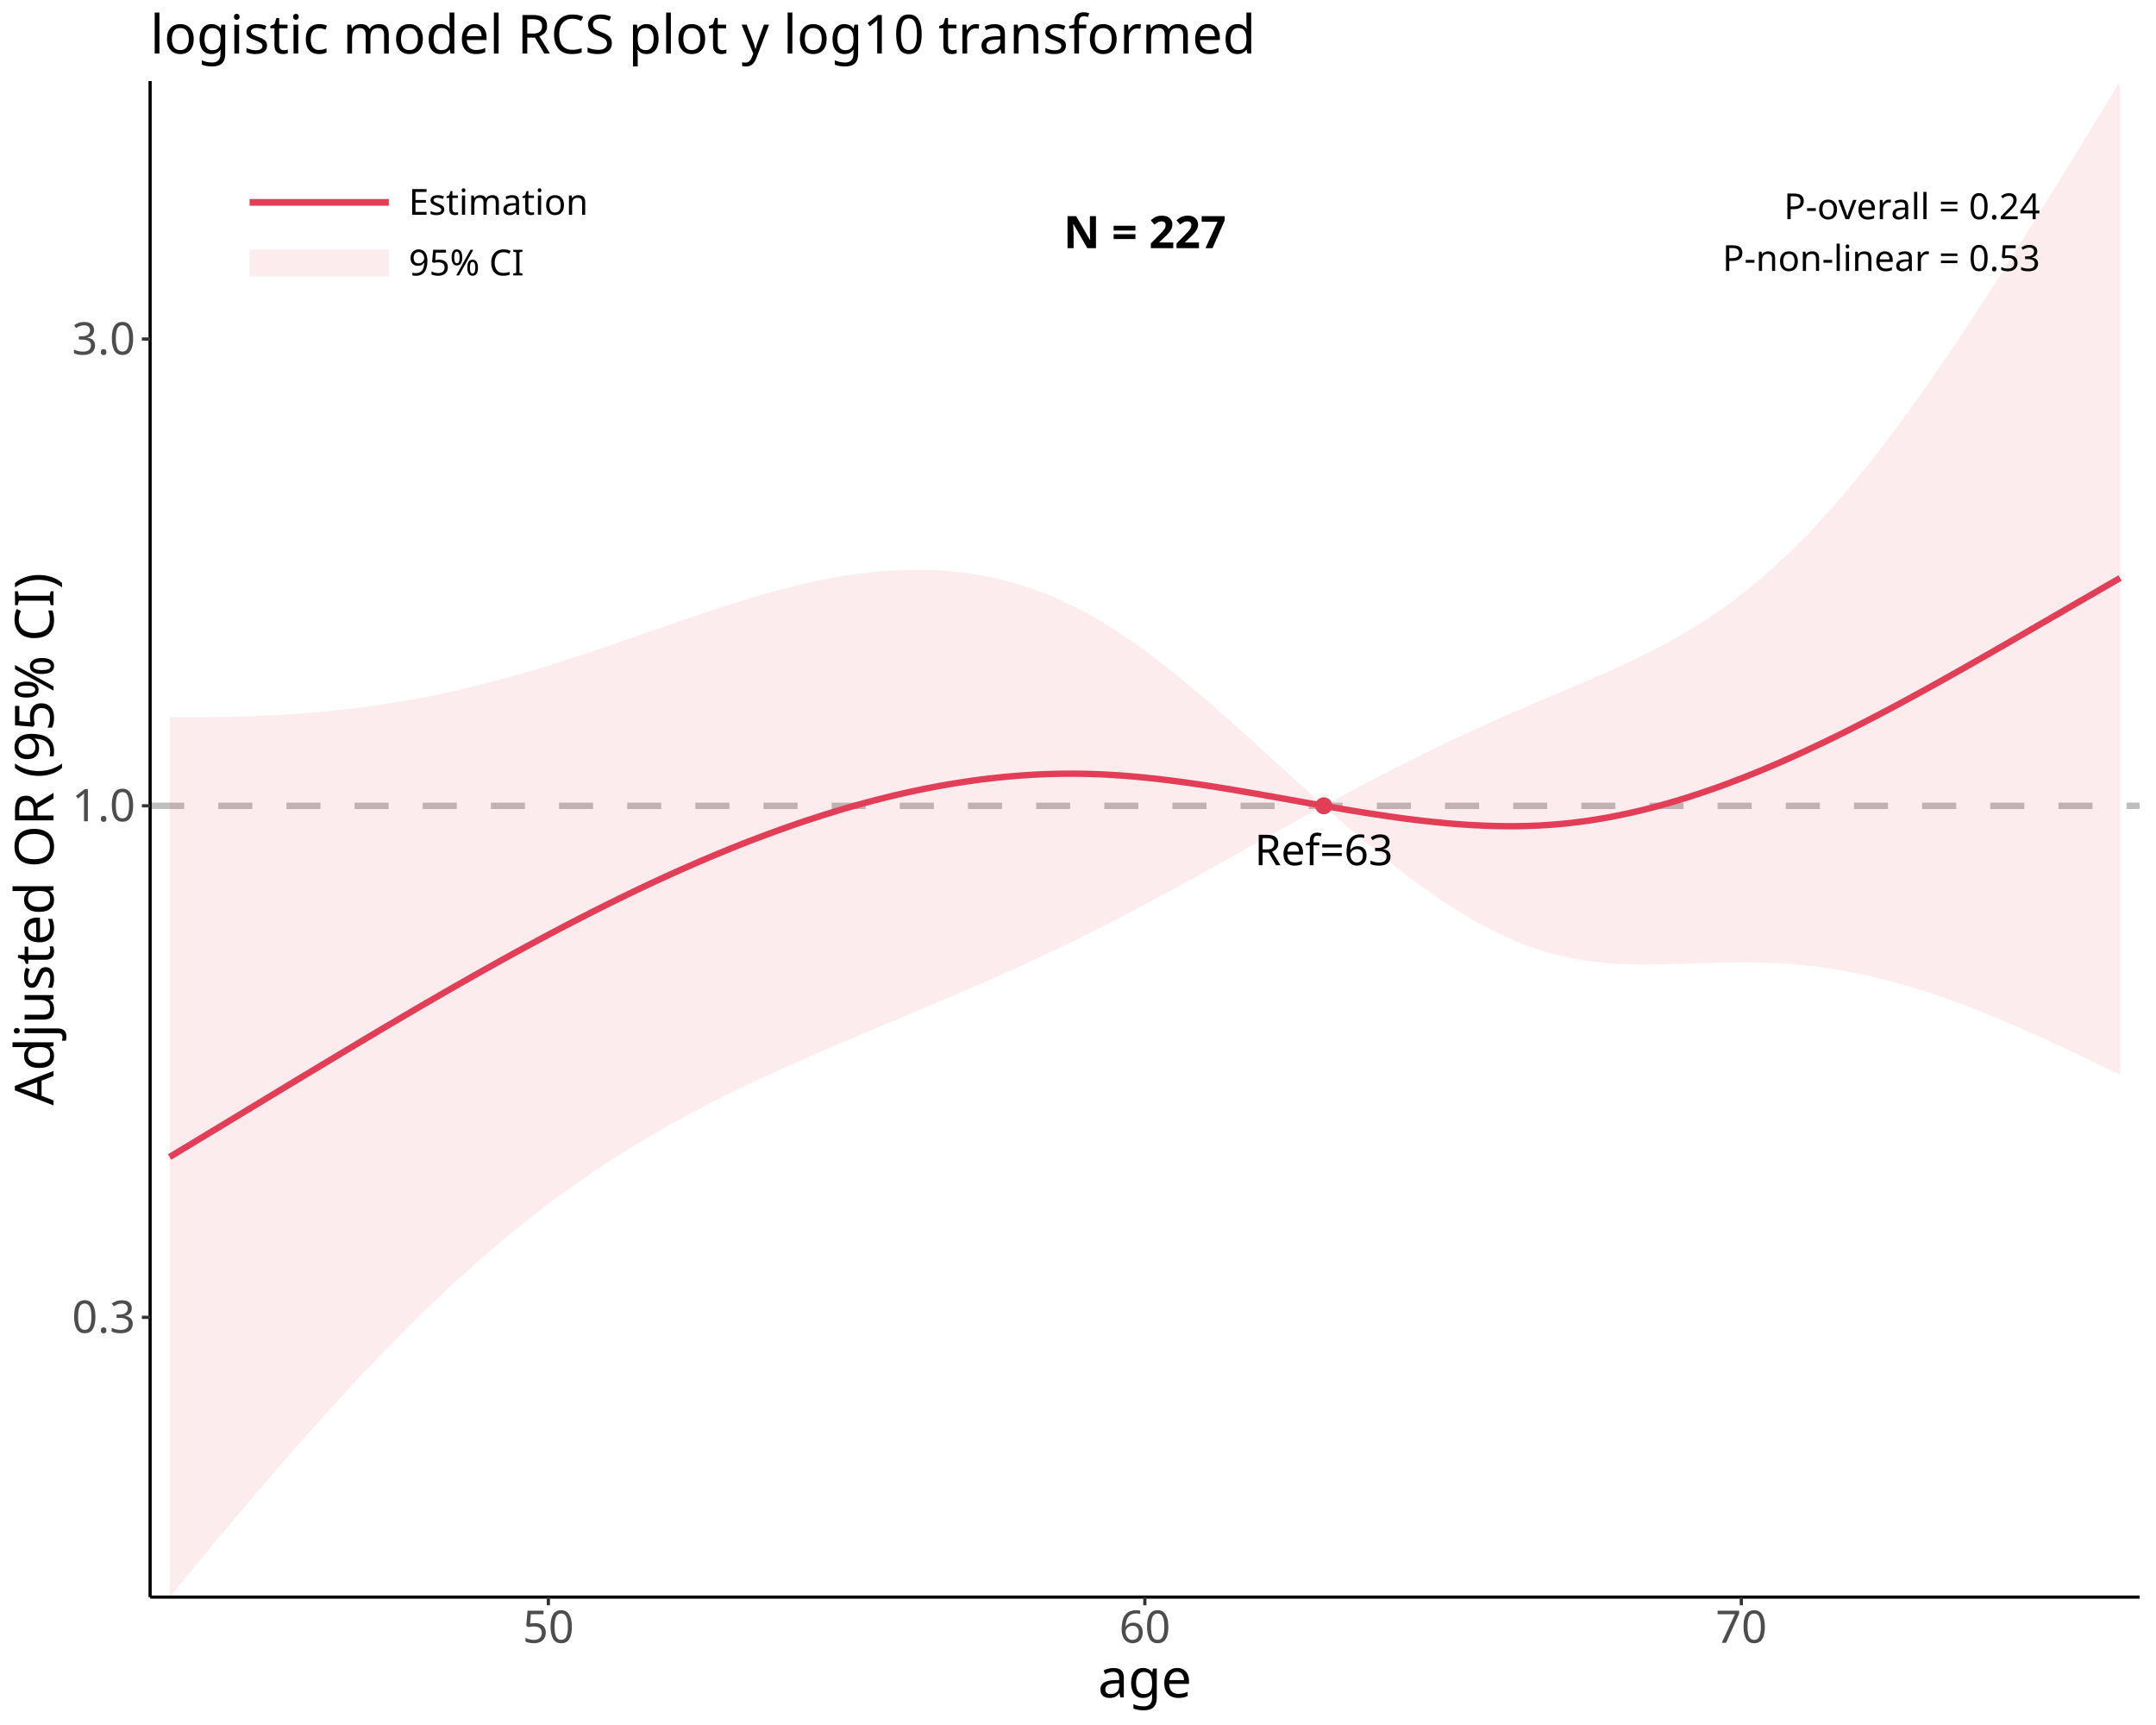
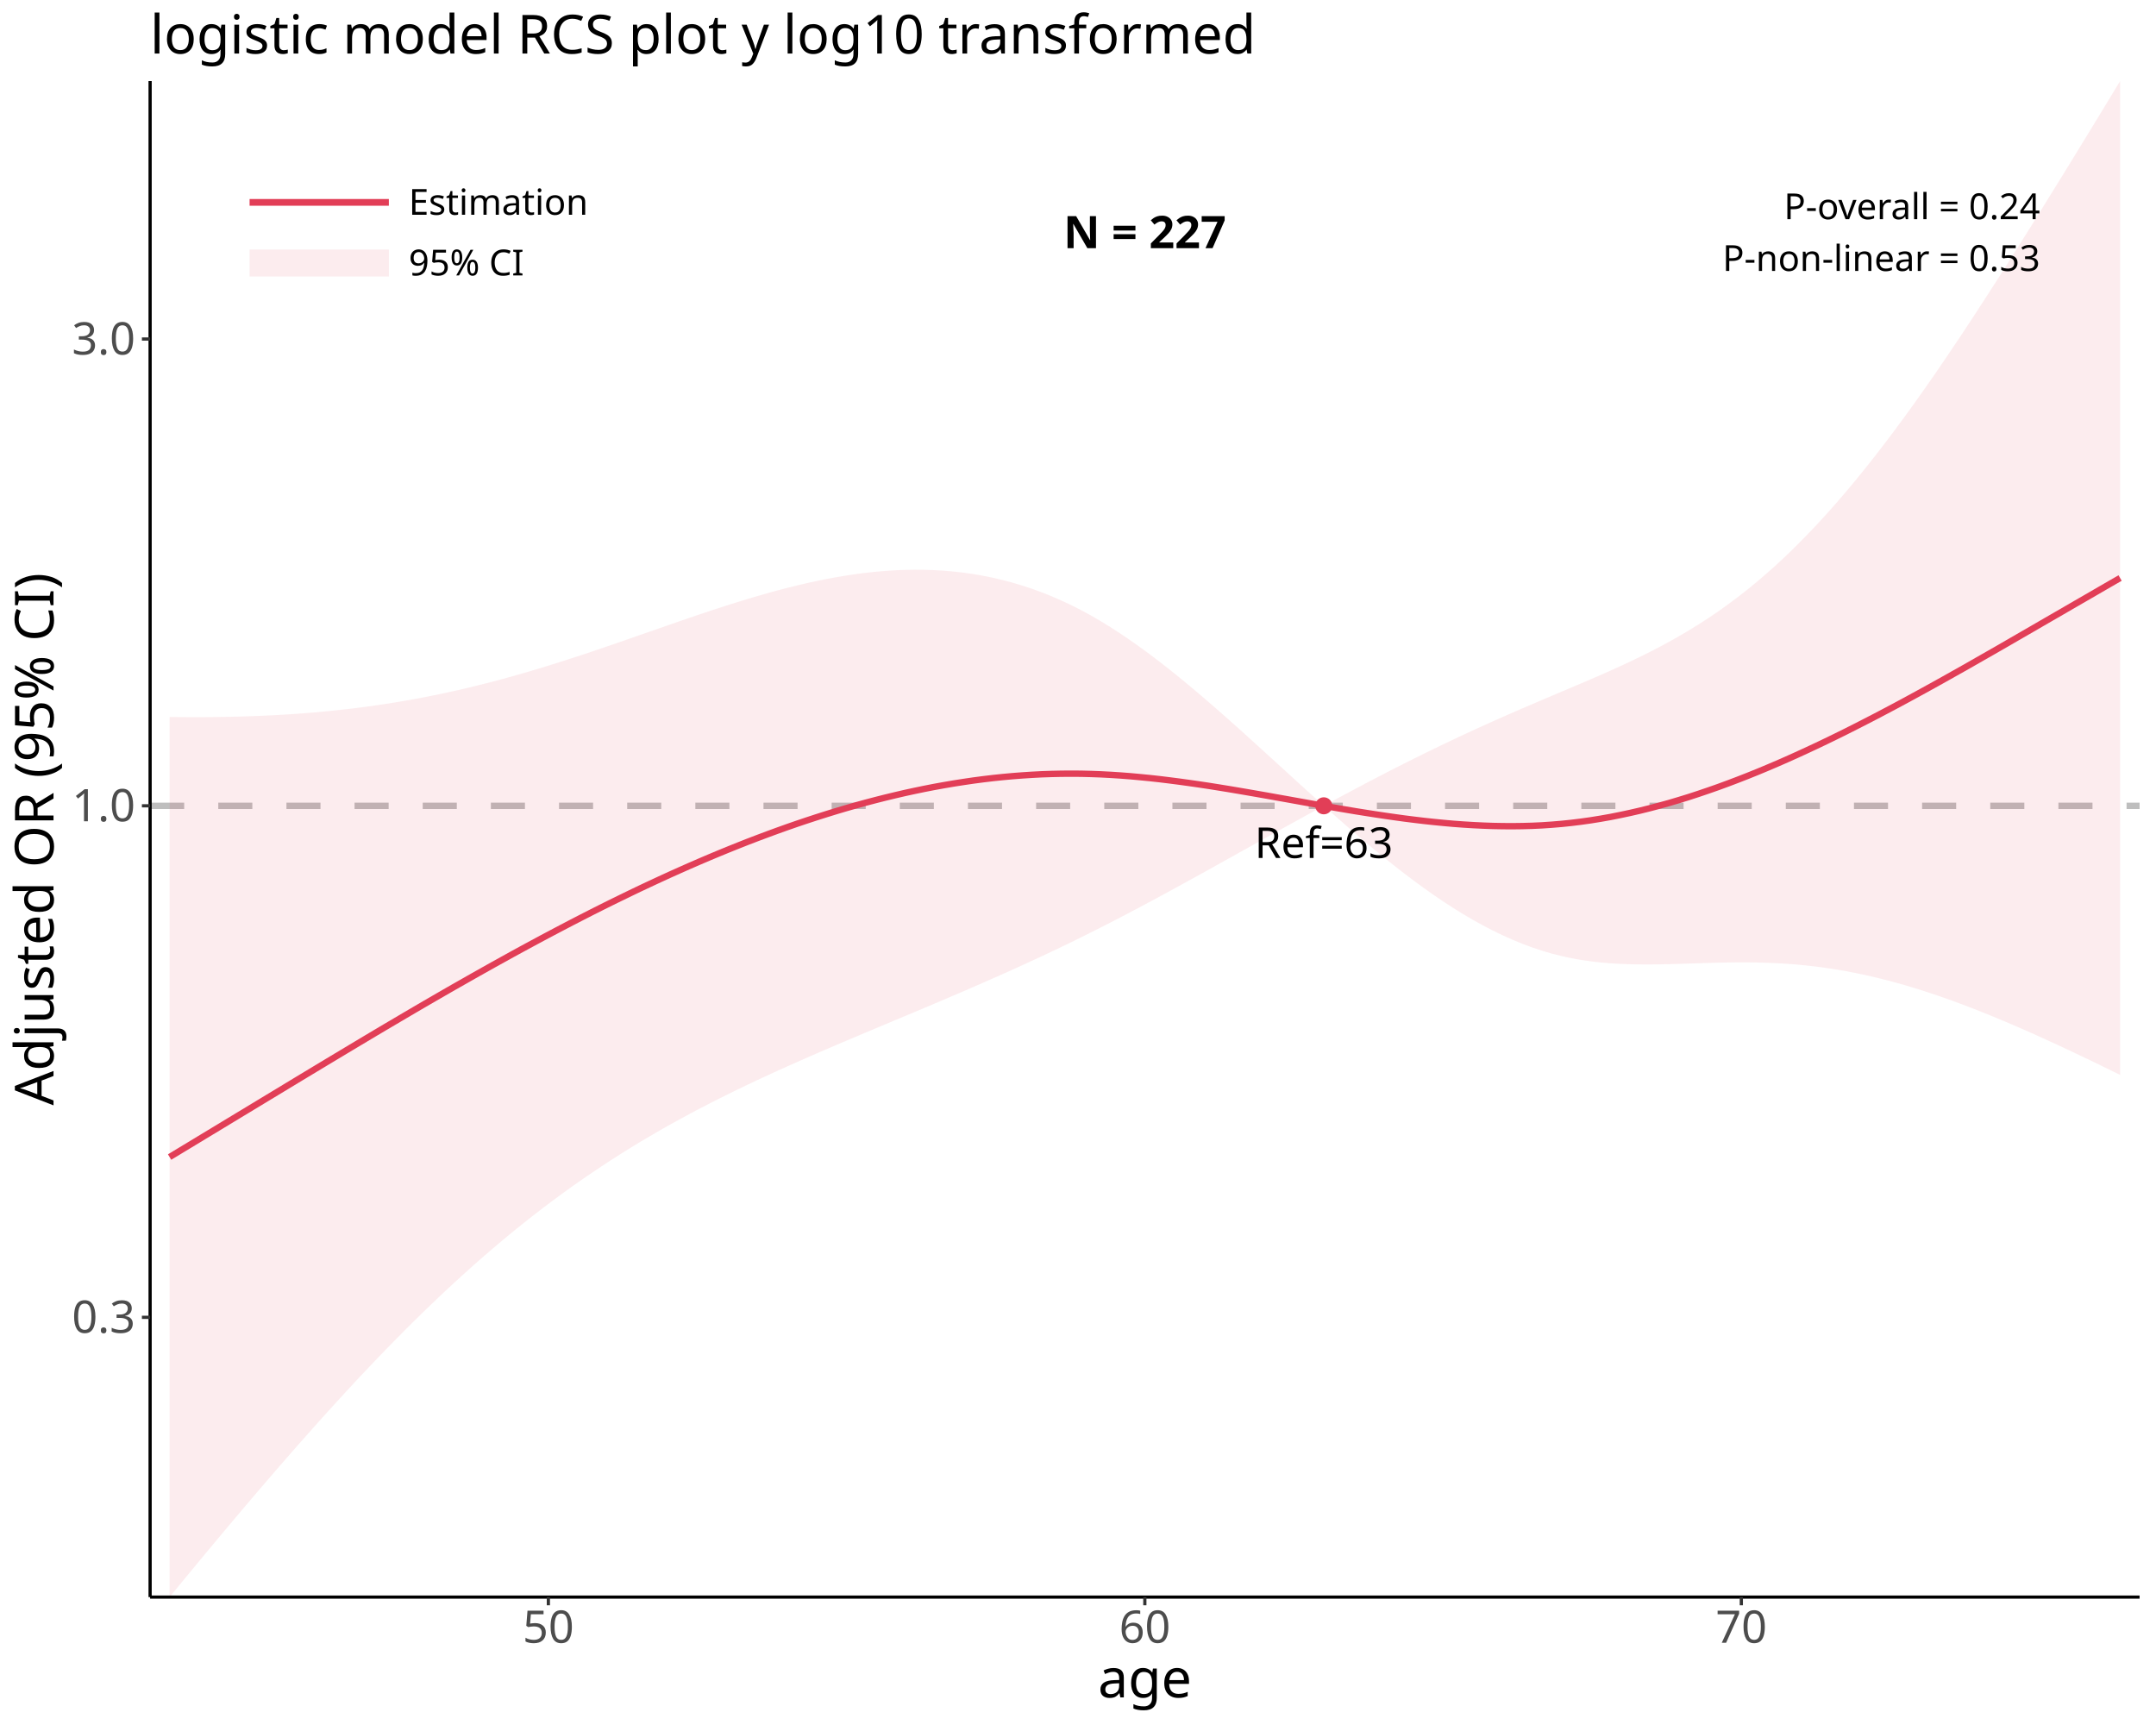
<svg xmlns="http://www.w3.org/2000/svg" class="svglite" data-engine-version="2.0" width="720.00pt" height="576.00pt" viewBox="0 0 720.00 576.00">
  <defs>
    <style type="text/css">
    .svglite line, .svglite polyline, .svglite polygon, .svglite path, .svglite rect, .svglite circle {
      fill: none;
      stroke: #000000;
      stroke-linecap: round;
      stroke-linejoin: round;
      stroke-miterlimit: 10.00;
    }
  </style>
  </defs>
  <rect width="100%" height="100%" style="stroke: none; fill: #FFFFFF;" />
  <defs>
    <clipPath id="cpMC4wMHw3MjAuMDB8MC4wMHw1NzYuMDA=">
      <rect x="0.00" y="0.00" width="720.00" height="576.00" />
    </clipPath>
  </defs>
  <g clip-path="url(#cpMC4wMHw3MjAuMDB8MC4wMHw1NzYuMDA=)">
    <rect x="0" y="0.00" width="720.00" height="576.00" style="stroke-width: 1.07; stroke: #FFFFFF; fill: #FFFFFF;" />
  </g>
  <defs>
    <clipPath id="cpNTAuMTN8NzE0LjUyfDI3LjA4fDUzMy4yOQ==">
      <rect x="50.13" y="27.08" width="664.39" height="506.20" />
    </clipPath>
  </defs>
  <g clip-path="url(#cpNTAuMTN8NzE0LjUyfDI3LjA4fDUzMy4yOQ==)">
    <rect x="50.13" y="27.08" width="664.39" height="506.20" style="stroke-width: 1.07; stroke: none; fill: #FFFFFF;" />
    <line x1="50.13" y1="269.07" x2="714.52" y2="269.07" style="stroke-width: 2.13; stroke: #BEBEBE; stroke-dasharray: 11.38,11.38; stroke-linecap: butt;" />
    <circle cx="442.08" cy="269.07" r="2.49" style="stroke-width: 0.71; stroke: #E23E57; fill: #E23E57;" />
    <polygon points="56.64,239.41 59.91,239.44 63.19,239.46 66.46,239.46 69.73,239.45 73.01,239.41 76.28,239.36 79.55,239.28 82.83,239.18 86.10,239.06 89.37,238.92 92.65,238.75 95.92,238.56 99.19,238.34 102.47,238.09 105.74,237.82 109.01,237.51 112.29,237.18 115.56,236.82 118.83,236.43 122.11,236.01 125.38,235.55 128.65,235.07 131.93,234.55 135.20,234.00 138.47,233.42 141.74,232.80 145.02,232.15 148.29,231.47 151.56,230.75 154.84,230.01 158.11,229.22 161.38,228.41 164.66,227.57 167.93,226.70 171.20,225.79 174.48,224.86 177.75,223.90 181.02,222.92 184.30,221.91 187.57,220.87 190.84,219.82 194.12,218.75 197.39,217.66 200.66,216.55 203.94,215.43 207.21,214.31 210.48,213.17 213.75,212.03 217.03,210.89 220.30,209.75 223.57,208.61 226.85,207.47 230.12,206.35 233.39,205.24 236.67,204.14 239.94,203.07 243.21,202.01 246.49,200.98 249.76,199.98 253.03,199.01 256.31,198.07 259.58,197.17 262.85,196.32 266.13,195.50 269.40,194.73 272.67,194.02 275.95,193.35 279.22,192.74 282.49,192.19 285.77,191.70 289.04,191.28 292.31,190.93 295.58,190.64 298.86,190.43 302.13,190.29 305.40,190.24 308.68,190.26 311.95,190.37 315.22,190.56 318.50,190.85 321.77,191.22 325.04,191.69 328.32,192.26 331.59,192.92 334.86,193.69 338.14,194.56 341.41,195.54 344.68,196.62 347.96,197.82 351.23,199.12 354.50,200.55 357.78,202.08 361.05,203.74 364.32,205.52 367.59,207.42 370.87,209.43 374.14,211.55 377.41,213.77 380.69,216.08 383.96,218.48 387.23,220.96 390.51,223.52 393.78,226.15 397.05,228.85 400.33,231.60 403.60,234.40 406.87,237.25 410.15,240.14 413.42,243.05 416.69,246.00 419.97,248.97 423.24,251.95 426.51,254.93 429.79,257.92 433.06,260.91 436.33,263.88 439.61,266.84 442.88,268.63 446.15,266.86 449.42,265.10 452.70,263.36 455.97,261.63 459.24,259.92 462.52,258.22 465.79,256.54 469.06,254.88 472.34,253.24 475.61,251.62 478.88,250.03 482.16,248.45 485.43,246.89 488.70,245.36 491.98,243.84 495.25,242.35 498.52,240.88 501.80,239.42 505.07,237.99 508.34,236.56 511.62,235.16 514.89,233.76 518.16,232.37 521.43,230.99 524.71,229.60 527.98,228.21 531.25,226.81 534.53,225.39 537.80,223.94 541.07,222.46 544.35,220.93 547.62,219.36 550.89,217.73 554.17,216.04 557.44,214.27 560.71,212.43 563.99,210.50 567.26,208.48 570.53,206.37 573.81,204.15 577.08,201.81 580.35,199.37 583.63,196.81 586.90,194.12 590.17,191.31 593.45,188.38 596.72,185.32 599.99,182.13 603.26,178.82 606.54,175.38 609.81,171.82 613.08,168.14 616.36,164.34 619.63,160.42 622.90,156.39 626.18,152.25 629.45,148.01 632.72,143.67 636.00,139.23 639.27,134.71 642.54,130.09 645.82,125.40 649.09,120.63 652.36,115.78 655.64,110.88 658.91,105.91 662.18,100.88 665.46,95.81 668.73,90.68 672.00,85.52 675.27,80.32 678.55,75.09 681.82,69.83 685.09,64.55 688.37,59.25 691.64,53.93 694.91,48.59 698.19,43.24 701.46,37.87 704.73,32.48 708.01,27.08 708.01,358.93 704.73,357.32 701.46,355.72 698.19,354.13 694.91,352.57 691.64,351.02 688.37,349.48 685.09,347.97 681.82,346.47 678.55,345.00 675.27,343.56 672.00,342.14 668.73,340.75 665.46,339.39 662.18,338.06 658.91,336.77 655.64,335.52 652.36,334.30 649.09,333.13 645.82,332.01 642.54,330.93 639.27,329.90 636.00,328.92 632.72,328.00 629.45,327.14 626.18,326.33 622.90,325.58 619.63,324.89 616.36,324.26 613.08,323.70 609.81,323.20 606.54,322.76 603.26,322.39 599.99,322.07 596.72,321.82 593.45,321.63 590.17,321.49 586.90,321.40 583.63,321.35 580.35,321.35 577.08,321.39 573.81,321.45 570.53,321.54 567.26,321.64 563.99,321.75 560.71,321.85 557.44,321.94 554.17,322.01 550.89,322.04 547.62,322.03 544.35,321.97 541.07,321.85 537.80,321.66 534.53,321.38 531.25,321.00 527.98,320.53 524.71,319.94 521.43,319.23 518.16,318.40 514.89,317.43 511.62,316.34 508.34,315.12 505.07,313.77 501.80,312.30 498.52,310.72 495.25,309.02 491.98,307.20 488.70,305.28 485.43,303.26 482.16,301.14 478.88,298.92 475.61,296.61 472.34,294.22 469.06,291.75 465.79,289.20 462.52,286.59 459.24,283.91 455.97,281.18 452.70,278.39 449.42,275.56 446.15,272.69 442.88,269.78 439.61,270.42 436.33,272.21 433.06,274.01 429.79,275.82 426.51,277.64 423.24,279.46 419.97,281.29 416.69,283.11 413.42,284.94 410.15,286.76 406.87,288.59 403.60,290.41 400.33,292.22 397.05,294.02 393.78,295.82 390.51,297.61 387.23,299.38 383.96,301.14 380.69,302.89 377.41,304.62 374.14,306.33 370.87,308.03 367.59,309.70 364.32,311.35 361.05,312.98 357.78,314.59 354.50,316.17 351.23,317.73 347.96,319.27 344.68,320.79 341.41,322.30 338.14,323.78 334.86,325.25 331.59,326.70 328.32,328.14 325.04,329.57 321.77,330.99 318.50,332.39 315.22,333.79 311.95,335.18 308.68,336.56 305.40,337.94 302.13,339.31 298.86,340.68 295.58,342.05 292.31,343.43 289.04,344.80 285.77,346.18 282.49,347.57 279.22,348.96 275.95,350.36 272.67,351.78 269.40,353.21 266.13,354.65 262.85,356.11 259.58,357.58 256.31,359.08 253.03,360.60 249.76,362.15 246.49,363.72 243.21,365.32 239.94,366.95 236.67,368.62 233.39,370.31 230.12,372.05 226.85,373.82 223.57,375.63 220.30,377.49 217.03,379.39 213.75,381.33 210.48,383.32 207.21,385.36 203.94,387.45 200.66,389.60 197.39,391.79 194.12,394.04 190.84,396.34 187.57,398.70 184.30,401.12 181.02,403.59 177.75,406.12 174.48,408.71 171.20,411.35 167.93,414.06 164.66,416.82 161.38,419.64 158.11,422.51 154.84,425.45 151.56,428.44 148.29,431.48 145.02,434.58 141.74,437.73 138.47,440.93 135.20,444.18 131.93,447.49 128.65,450.84 125.38,454.24 122.11,457.68 118.83,461.16 115.56,464.69 112.29,468.26 109.01,471.86 105.74,475.50 102.47,479.18 99.19,482.88 95.92,486.62 92.65,490.38 89.37,494.18 86.10,497.99 82.83,501.83 79.55,505.70 76.28,509.58 73.01,513.48 69.73,517.41 66.46,521.35 63.19,525.31 59.91,529.29 56.64,533.29 " style="stroke-width: 0.00; stroke: none; stroke-linecap: butt; fill: #E23E57; fill-opacity: 0.10;" />
    <polyline points="56.64,239.41 59.91,239.44 63.19,239.46 66.46,239.46 69.73,239.45 73.01,239.41 76.28,239.36 79.55,239.28 82.83,239.18 86.10,239.06 89.37,238.92 92.65,238.75 95.92,238.56 99.19,238.34 102.47,238.09 105.74,237.82 109.01,237.51 112.29,237.18 115.56,236.82 118.83,236.43 122.11,236.01 125.38,235.55 128.65,235.07 131.93,234.55 135.20,234.00 138.47,233.42 141.74,232.80 145.02,232.15 148.29,231.47 151.56,230.75 154.84,230.01 158.11,229.22 161.38,228.41 164.66,227.57 167.93,226.70 171.20,225.79 174.48,224.86 177.75,223.90 181.02,222.92 184.30,221.91 187.57,220.87 190.84,219.82 194.12,218.75 197.39,217.66 200.66,216.55 203.94,215.43 207.21,214.31 210.48,213.17 213.75,212.03 217.03,210.89 220.30,209.75 223.57,208.61 226.85,207.47 230.12,206.35 233.39,205.24 236.67,204.14 239.94,203.07 243.21,202.01 246.49,200.98 249.76,199.98 253.03,199.01 256.31,198.07 259.58,197.17 262.85,196.32 266.13,195.50 269.40,194.73 272.67,194.02 275.95,193.35 279.22,192.74 282.49,192.19 285.77,191.70 289.04,191.28 292.31,190.93 295.58,190.64 298.86,190.43 302.13,190.29 305.40,190.24 308.68,190.26 311.95,190.37 315.22,190.56 318.50,190.85 321.77,191.22 325.04,191.69 328.32,192.26 331.59,192.92 334.86,193.69 338.14,194.56 341.41,195.54 344.68,196.62 347.96,197.82 351.23,199.12 354.50,200.55 357.78,202.08 361.05,203.74 364.32,205.52 367.59,207.42 370.87,209.43 374.14,211.55 377.41,213.77 380.69,216.08 383.96,218.48 387.23,220.96 390.51,223.52 393.78,226.15 397.05,228.85 400.33,231.60 403.60,234.40 406.87,237.25 410.15,240.14 413.42,243.05 416.69,246.00 419.97,248.97 423.24,251.95 426.51,254.93 429.79,257.92 433.06,260.91 436.33,263.88 439.61,266.84 442.88,268.63 446.15,266.86 449.42,265.10 452.70,263.36 455.97,261.63 459.24,259.92 462.52,258.22 465.79,256.54 469.06,254.88 472.34,253.24 475.61,251.62 478.88,250.03 482.16,248.45 485.43,246.89 488.70,245.36 491.98,243.84 495.25,242.35 498.52,240.88 501.80,239.42 505.07,237.99 508.34,236.56 511.62,235.16 514.89,233.76 518.16,232.37 521.43,230.99 524.71,229.60 527.98,228.21 531.25,226.81 534.53,225.39 537.80,223.94 541.07,222.46 544.35,220.93 547.62,219.36 550.89,217.73 554.17,216.04 557.44,214.27 560.71,212.43 563.99,210.50 567.26,208.48 570.53,206.37 573.81,204.15 577.08,201.81 580.35,199.37 583.63,196.81 586.90,194.12 590.17,191.31 593.45,188.38 596.72,185.32 599.99,182.13 603.26,178.82 606.54,175.38 609.81,171.82 613.08,168.14 616.36,164.34 619.63,160.42 622.90,156.39 626.18,152.25 629.45,148.01 632.72,143.67 636.00,139.23 639.27,134.71 642.54,130.09 645.82,125.40 649.09,120.63 652.36,115.78 655.64,110.88 658.91,105.91 662.18,100.88 665.46,95.81 668.73,90.68 672.00,85.52 675.27,80.32 678.55,75.09 681.82,69.83 685.09,64.55 688.37,59.25 691.64,53.93 694.91,48.59 698.19,43.24 701.46,37.87 704.73,32.48 708.01,27.08 " style="stroke-width: 1.07; stroke: none; stroke-linecap: butt;" />
    <polyline points="708.01,358.93 704.73,357.32 701.46,355.72 698.19,354.13 694.91,352.57 691.64,351.02 688.37,349.48 685.09,347.97 681.82,346.47 678.55,345.00 675.27,343.56 672.00,342.14 668.73,340.75 665.46,339.39 662.18,338.06 658.91,336.77 655.64,335.52 652.36,334.30 649.09,333.13 645.82,332.01 642.54,330.93 639.27,329.90 636.00,328.92 632.72,328.00 629.45,327.14 626.18,326.33 622.90,325.58 619.63,324.89 616.36,324.26 613.08,323.70 609.81,323.20 606.54,322.76 603.26,322.39 599.99,322.07 596.72,321.82 593.45,321.63 590.17,321.49 586.90,321.40 583.63,321.35 580.35,321.35 577.08,321.39 573.81,321.45 570.53,321.54 567.26,321.64 563.99,321.75 560.71,321.85 557.44,321.94 554.17,322.01 550.89,322.04 547.62,322.03 544.35,321.97 541.07,321.85 537.80,321.66 534.53,321.38 531.25,321.00 527.98,320.53 524.71,319.94 521.43,319.23 518.16,318.40 514.89,317.43 511.62,316.34 508.34,315.12 505.07,313.77 501.80,312.30 498.52,310.72 495.25,309.02 491.98,307.20 488.70,305.28 485.43,303.26 482.16,301.14 478.88,298.92 475.61,296.61 472.34,294.22 469.06,291.75 465.79,289.20 462.52,286.59 459.24,283.91 455.97,281.18 452.70,278.39 449.42,275.56 446.15,272.69 442.88,269.78 439.61,270.42 436.33,272.21 433.06,274.01 429.79,275.82 426.51,277.64 423.24,279.46 419.97,281.29 416.69,283.11 413.42,284.94 410.15,286.76 406.87,288.59 403.60,290.41 400.33,292.22 397.05,294.02 393.78,295.82 390.51,297.61 387.23,299.38 383.96,301.14 380.69,302.89 377.41,304.62 374.14,306.33 370.87,308.03 367.59,309.70 364.32,311.35 361.05,312.98 357.78,314.59 354.50,316.17 351.23,317.73 347.96,319.27 344.68,320.79 341.41,322.30 338.14,323.78 334.86,325.25 331.59,326.70 328.32,328.14 325.04,329.57 321.77,330.99 318.50,332.39 315.22,333.79 311.95,335.18 308.68,336.56 305.40,337.94 302.13,339.31 298.86,340.68 295.58,342.05 292.31,343.43 289.04,344.80 285.77,346.18 282.49,347.57 279.22,348.96 275.95,350.36 272.67,351.78 269.40,353.21 266.13,354.65 262.85,356.11 259.58,357.58 256.31,359.08 253.03,360.60 249.76,362.15 246.49,363.72 243.21,365.32 239.94,366.95 236.67,368.62 233.39,370.31 230.12,372.05 226.85,373.82 223.57,375.63 220.30,377.49 217.03,379.39 213.75,381.33 210.48,383.32 207.21,385.36 203.94,387.45 200.66,389.60 197.39,391.79 194.12,394.04 190.84,396.34 187.57,398.70 184.30,401.12 181.02,403.59 177.75,406.12 174.48,408.71 171.20,411.35 167.93,414.06 164.66,416.82 161.38,419.64 158.11,422.51 154.84,425.45 151.56,428.44 148.29,431.48 145.02,434.58 141.74,437.73 138.47,440.93 135.20,444.18 131.93,447.49 128.65,450.84 125.38,454.24 122.11,457.68 118.83,461.16 115.56,464.69 112.29,468.26 109.01,471.86 105.74,475.50 102.47,479.18 99.19,482.88 95.92,486.62 92.65,490.38 89.37,494.18 86.10,497.99 82.83,501.83 79.55,505.70 76.28,509.58 73.01,513.48 69.73,517.41 66.46,521.35 63.19,525.31 59.91,529.29 56.64,533.29 " style="stroke-width: 1.07; stroke: none; stroke-linecap: butt;" />
-     <text x="442.08" y="288.91" text-anchor="middle" style="font-size: 14.23px; font-family: sans;" textLength="46.28px" lengthAdjust="spacingAndGlyphs">Ref=63</text>
    <polyline points="56.64,386.35 59.91,384.37 63.19,382.39 66.46,380.41 69.73,378.43 73.01,376.45 76.28,374.47 79.55,372.49 82.83,370.51 86.10,368.53 89.37,366.55 92.65,364.57 95.92,362.59 99.19,360.61 102.47,358.63 105.74,356.66 109.01,354.69 112.29,352.72 115.56,350.76 118.83,348.80 122.11,346.84 125.38,344.89 128.65,342.95 131.93,341.02 135.20,339.09 138.47,337.17 141.74,335.26 145.02,333.36 148.29,331.47 151.56,329.59 154.84,327.73 158.11,325.87 161.38,324.03 164.66,322.19 167.93,320.38 171.20,318.57 174.48,316.78 177.75,315.01 181.02,313.25 184.30,311.51 187.57,309.79 190.84,308.08 194.12,306.39 197.39,304.72 200.66,303.07 203.94,301.44 207.21,299.84 210.48,298.25 213.75,296.68 217.03,295.14 220.30,293.62 223.57,292.12 226.85,290.65 230.12,289.20 233.39,287.78 236.67,286.38 239.94,285.01 243.21,283.67 246.49,282.35 249.76,281.06 253.03,279.81 256.31,278.58 259.58,277.38 262.85,276.21 266.13,275.07 269.40,273.97 272.67,272.90 275.95,271.86 279.22,270.85 282.49,269.88 285.77,268.94 289.04,268.04 292.31,267.18 295.58,266.35 298.86,265.56 302.13,264.80 305.40,264.09 308.68,263.41 311.95,262.77 315.22,262.18 318.50,261.62 321.77,261.11 325.04,260.63 328.32,260.20 331.59,259.81 334.86,259.47 338.14,259.17 341.41,258.92 344.68,258.71 347.96,258.54 351.23,258.43 354.50,258.36 357.78,258.34 361.05,258.36 364.32,258.44 367.59,258.56 370.87,258.73 374.14,258.94 377.41,259.19 380.69,259.49 383.96,259.81 387.23,260.17 390.51,260.57 393.78,260.99 397.05,261.44 400.33,261.91 403.60,262.40 406.87,262.92 410.15,263.45 413.42,264.00 416.69,264.56 419.97,265.13 423.24,265.70 426.51,266.29 429.79,266.87 433.06,267.46 436.33,268.05 439.61,268.63 442.88,269.21 446.15,269.77 449.42,270.33 452.70,270.88 455.97,271.40 459.24,271.91 462.52,272.40 465.79,272.87 469.06,273.32 472.34,273.73 475.61,274.12 478.88,274.47 482.16,274.79 485.43,275.08 488.70,275.32 491.98,275.52 495.25,275.68 498.52,275.80 501.80,275.86 505.07,275.88 508.34,275.84 511.62,275.75 514.89,275.60 518.16,275.38 521.43,275.11 524.71,274.77 527.98,274.37 531.25,273.91 534.53,273.38 537.80,272.80 541.07,272.15 544.35,271.45 547.62,270.70 550.89,269.89 554.17,269.02 557.44,268.11 560.71,267.14 563.99,266.13 567.26,265.06 570.53,263.95 573.81,262.80 577.08,261.60 580.35,260.36 583.63,259.08 586.90,257.76 590.17,256.40 593.45,255.00 596.72,253.57 599.99,252.10 603.26,250.60 606.54,249.07 609.81,247.51 613.08,245.92 616.36,244.30 619.63,242.65 622.90,240.98 626.18,239.29 629.45,237.57 632.72,235.84 636.00,234.08 639.27,232.30 642.54,230.51 645.82,228.70 649.09,226.88 652.36,225.04 655.64,223.20 658.91,221.34 662.18,219.47 665.46,217.60 668.73,215.72 672.00,213.83 675.27,211.94 678.55,210.05 681.82,208.15 685.09,206.26 688.37,204.37 691.64,202.47 694.91,200.58 698.19,198.69 701.46,196.79 704.73,194.90 708.01,193.01 " style="stroke-width: 2.13; stroke: #E23E57; stroke-linecap: butt;" />
-     <text x="382.32" y="82.87" text-anchor="middle" style="font-size: 15.00px; font-weight: bold; font-family: sans;" textLength="52.97px" lengthAdjust="spacingAndGlyphs">N = 227</text>
+     <text x="442.08" y="286.48" text-anchor="middle" style="font-size: 14.23px; font-family: sans;" textLength="46.28px" lengthAdjust="spacingAndGlyphs">Ref=63</text>
+     <text x="681.30" y="73.19" text-anchor="end" style="font-size: 12.00px; font-family: sans;" textLength="84.39px" lengthAdjust="spacingAndGlyphs">P-overall = 0.24</text>
+     <text x="681.30" y="90.47" text-anchor="end" style="font-size: 12.00px; font-family: sans;" textLength="102.41px" lengthAdjust="spacingAndGlyphs">P-non-linear = 0.53</text>
    <line x1="83.35" y1="67.58" x2="129.86" y2="67.58" style="stroke-width: 2.25; stroke: #E23E57; stroke-linecap: butt;" />
    <line x1="83.35" y1="87.83" x2="129.86" y2="87.83" style="stroke-width: 9.00; stroke: #E23E57; stroke-opacity: 0.098; stroke-linecap: butt;" />
    <text x="136.50" y="71.71" style="font-size: 12.00px; font-family: sans;" textLength="56.03px" lengthAdjust="spacingAndGlyphs">Estimation</text>
    <text x="136.50" y="91.96" style="font-size: 12.00px; font-family: sans;" textLength="39.36px" lengthAdjust="spacingAndGlyphs">95% CI</text>
-     <text x="681.30" y="73.19" text-anchor="end" style="font-size: 12.00px; font-family: sans;" textLength="84.39px" lengthAdjust="spacingAndGlyphs">P-overall = 0.24</text>
-     <text x="681.30" y="90.47" text-anchor="end" style="font-size: 12.00px; font-family: sans;" textLength="102.41px" lengthAdjust="spacingAndGlyphs">P-non-linear = 0.53</text>
+     <text x="382.32" y="82.87" text-anchor="middle" style="font-size: 15.00px; font-weight: bold; font-family: sans;" textLength="52.97px" lengthAdjust="spacingAndGlyphs">N = 227</text>
  </g>
  <g clip-path="url(#cpMC4wMHw3MjAuMDB8MC4wMHw1NzYuMDA=)">
    <polyline points="50.13,533.29 50.13,27.08 " style="stroke-width: 1.07; stroke-linecap: butt;" />
    <text x="45.20" y="445.03" text-anchor="end" style="font-size: 15.00px; fill: #4D4D4D; font-family: sans;" textLength="20.85px" lengthAdjust="spacingAndGlyphs">0.3</text>
    <text x="45.20" y="274.23" text-anchor="end" style="font-size: 15.00px; fill: #4D4D4D; font-family: sans;" textLength="20.85px" lengthAdjust="spacingAndGlyphs">1.0</text>
    <text x="45.20" y="118.37" text-anchor="end" style="font-size: 15.00px; fill: #4D4D4D; font-family: sans;" textLength="20.85px" lengthAdjust="spacingAndGlyphs">3.0</text>
    <polyline points="47.39,439.87 50.13,439.87 " style="stroke-width: 1.07; stroke: #333333; stroke-linecap: butt;" />
    <polyline points="47.39,269.07 50.13,269.07 " style="stroke-width: 1.07; stroke: #333333; stroke-linecap: butt;" />
    <polyline points="47.39,113.21 50.13,113.21 " style="stroke-width: 1.07; stroke: #333333; stroke-linecap: butt;" />
    <polyline points="50.13,533.29 714.52,533.29 " style="stroke-width: 1.07; stroke-linecap: butt;" />
    <polyline points="183.13,536.03 183.13,533.29 " style="stroke-width: 1.07; stroke: #333333; stroke-linecap: butt;" />
    <polyline points="382.32,536.03 382.32,533.29 " style="stroke-width: 1.07; stroke: #333333; stroke-linecap: butt;" />
    <polyline points="581.52,536.03 581.52,533.29 " style="stroke-width: 1.07; stroke: #333333; stroke-linecap: butt;" />
    <text x="183.13" y="548.54" text-anchor="middle" style="font-size: 15.00px; fill: #4D4D4D; font-family: sans;" textLength="16.69px" lengthAdjust="spacingAndGlyphs">50</text>
    <text x="382.32" y="548.54" text-anchor="middle" style="font-size: 15.00px; fill: #4D4D4D; font-family: sans;" textLength="16.69px" lengthAdjust="spacingAndGlyphs">60</text>
    <text x="581.52" y="548.54" text-anchor="middle" style="font-size: 15.00px; fill: #4D4D4D; font-family: sans;" textLength="16.69px" lengthAdjust="spacingAndGlyphs">70</text>
    <text x="382.32" y="566.78" text-anchor="middle" style="font-size: 18.00px; font-family: sans;" textLength="30.03px" lengthAdjust="spacingAndGlyphs">age</text>
    <text transform="translate(17.87,280.19) rotate(-90)" text-anchor="middle" style="font-size: 18.00px; font-family: sans;" textLength="178.09px" lengthAdjust="spacingAndGlyphs">Adjusted OR (95% CI)</text>
    <text x="50.13" y="17.87" style="font-size: 18.00px; font-family: sans;" textLength="350.20px" lengthAdjust="spacingAndGlyphs">logistic model RCS plot y log10 transformed</text>
  </g>
</svg>
